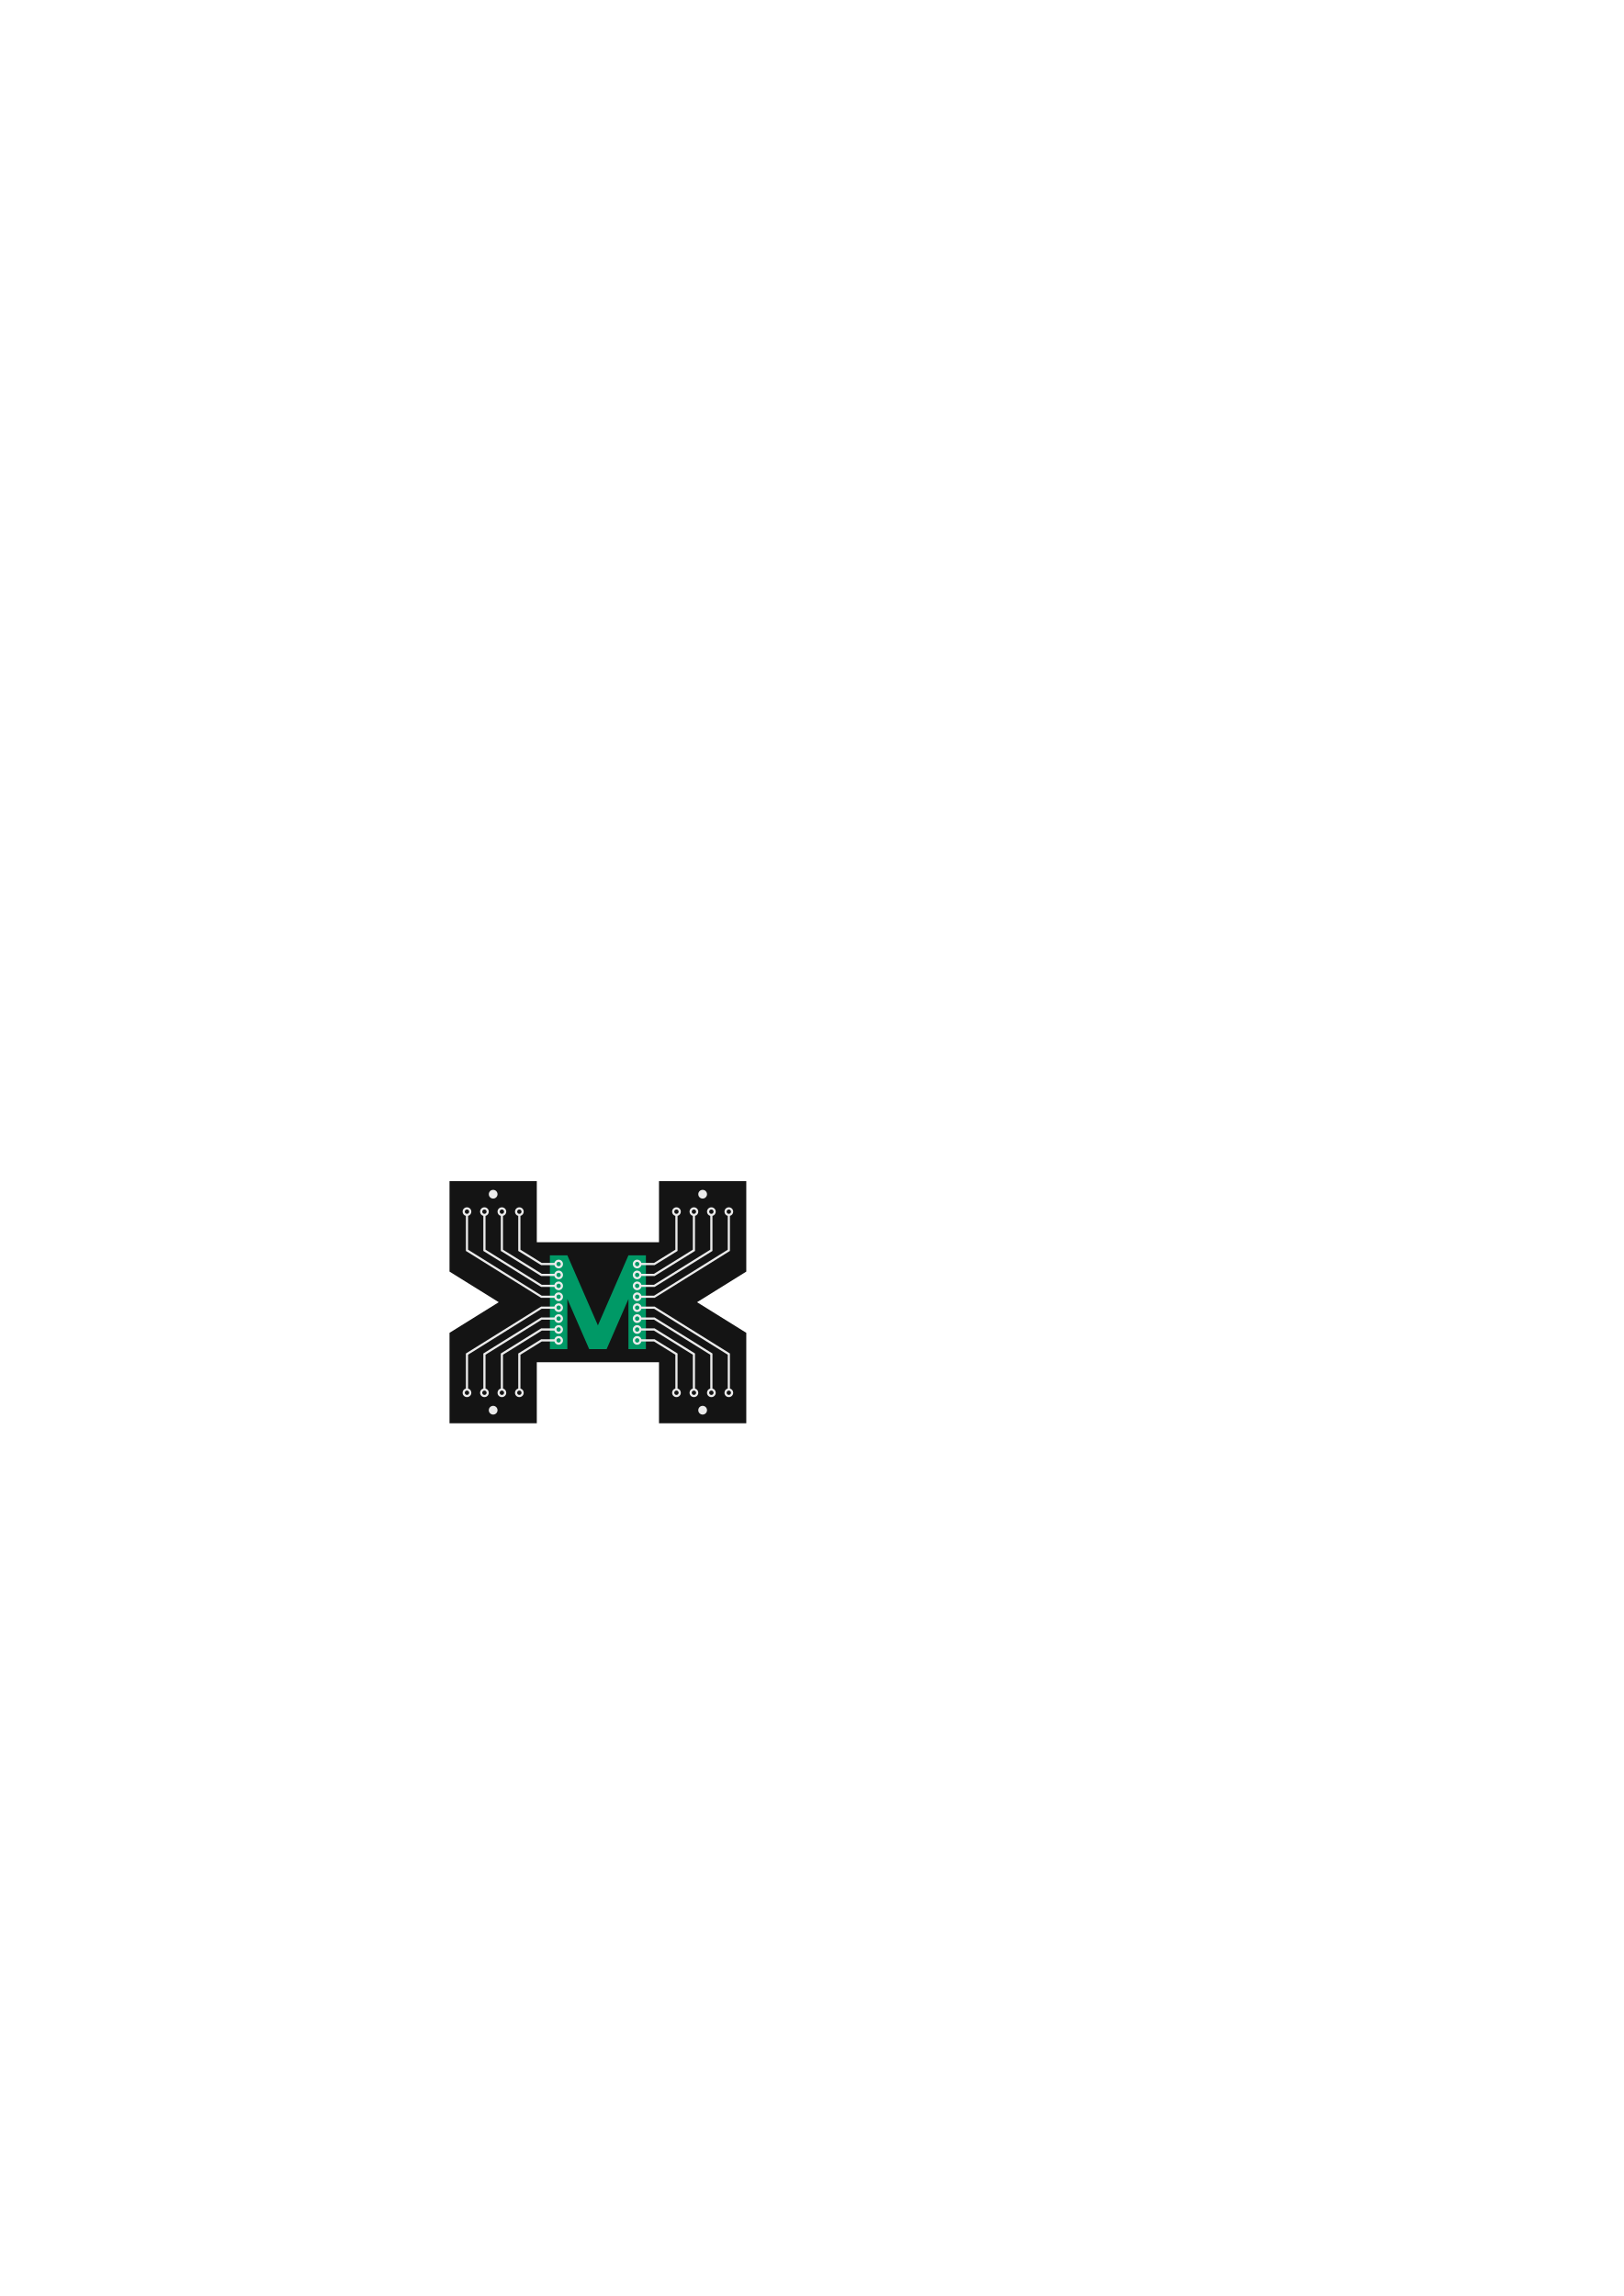
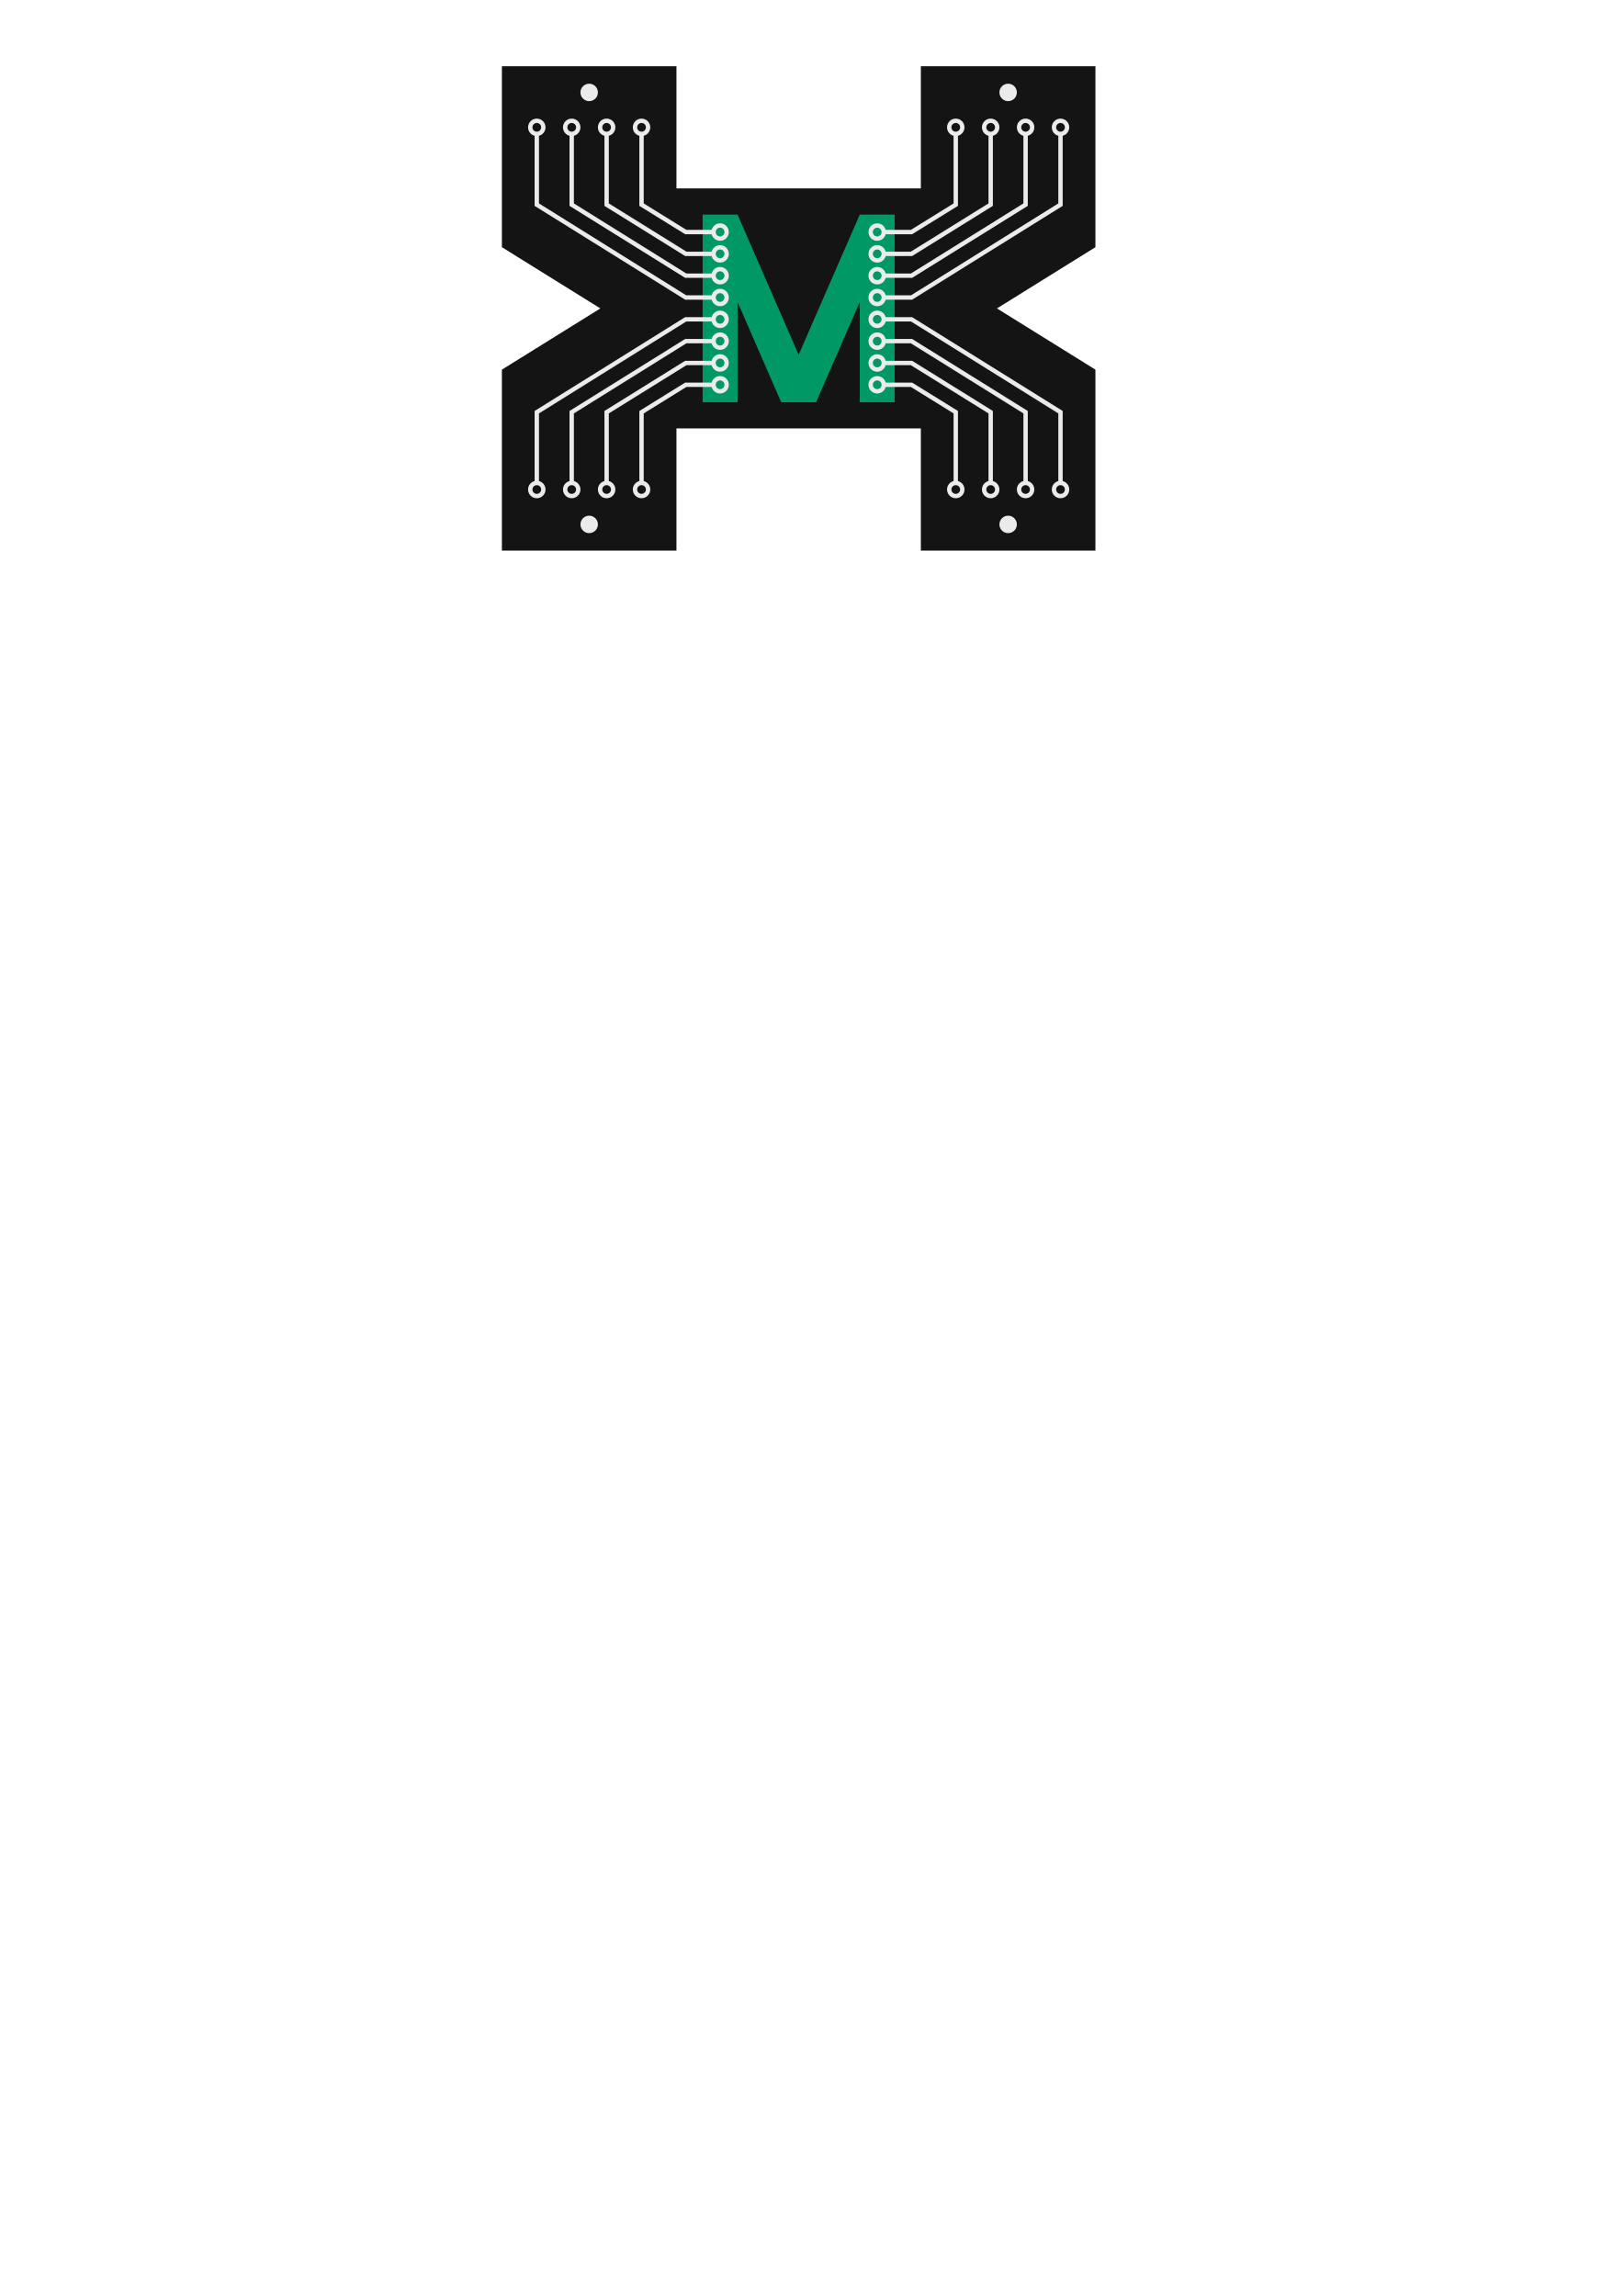
<svg xmlns="http://www.w3.org/2000/svg" width="744.094" height="1052.362" id="logo" version="1.1">
  <defs id="defs4">
    </defs>
  <g id="layer1">
-     <g id="g4072">
+     <g id="g4072" transform="matrix(2,0,0,2,-182,-1052.362)">
      <g id="g4038">
        <path style="fill:#141414;fill-opacity:1;stroke:none" d="m 206,541.362 0,41.469 22.562,14.031 -22.562,14.031 0,41.469 40,0 0,-28 56,0 0,28 40,0 0,-41.469 -22.562,-14.031 22.562,-14.031 0,-41.469 -40,0 0,28 -56,0 0,-28 -40,0 z" id="rect2894" />
        <path style="fill:#009966;fill-opacity:1;stroke:none" d="m 252,575.362 0,1.656 0,41.344 8,0 0,-22.969 10,22.969 8,0 10,-22.969 0,22.969 8,0 0,-41.344 0,-1.656 -8,0 -14,32.125 -14,-32.125 -8,0 z" id="rect3816" />
      </g>
      <g id="g4042">
        <g id="g4014">
          <g id="g4195">
            <g id="g4133">
              <path id="path2898-9" d="m 256,597.362 c -0.932,0 -1.716,0.637 -1.938,1.5 l -4.219,0 -1.844,0 -34.5,21.5 0,16.062 c -0.863,0.222 -1.5,1.006 -1.5,1.938 0,1.105 0.895,2 2,2 1.105,0 2,-0.895 2,-2 0,-0.932 -0.637,-1.716 -1.5,-1.938 l 0,-15.5 33.75,-21.062 5.812,0 c 0.222,0.863 1.006,1.5 1.938,1.5 1.105,0 2,-0.895 2,-2 0,-1.105 -0.895,-2 -2,-2 z m 0,1 c 0.552,0 1,0.448 1,1 0,0.552 -0.448,1 -1,1 -0.552,0 -1,-0.448 -1,-1 0,-0.552 0.448,-1 1,-1 z m -42,39 c 0.552,0 1,0.448 1,1 0,0.552 -0.448,1 -1,1 -0.552,0 -1,-0.448 -1,-1 0,-0.552 0.448,-1 1,-1 z" style="fill:#ebebeb;fill-opacity:1;stroke:none" />
              <path id="path2898-9-1" d="m 256,602.362 c -0.932,0 -1.716,0.637 -1.938,1.5 l -4.188,0 -1.875,0 -26.5,16.5 0,16.062 c -0.863,0.222 -1.5,1.006 -1.5,1.938 0,1.105 0.895,2 2,2 1.105,0 2,-0.895 2,-2 0,-0.932 -0.637,-1.716 -1.5,-1.938 l 0,-15.5 25.781,-16.062 5.781,0 c 0.222,0.863 1.006,1.5 1.938,1.5 1.105,0 2,-0.895 2,-2 0,-1.105 -0.895,-2 -2,-2 z m 0,1 c 0.552,0 1,0.448 1,1 0,0.552 -0.448,1 -1,1 -0.552,0 -1,-0.448 -1,-1 0,-0.552 0.448,-1 1,-1 z m -34,34 c 0.552,0 1,0.448 1,1 0,0.552 -0.448,1 -1,1 -0.552,0 -1,-0.448 -1,-1 0,-0.552 0.448,-1 1,-1 z" style="fill:#ebebeb;fill-opacity:1;stroke:none" />
              <path id="path2898-9-8" d="m 256,607.362 c -0.932,0 -1.716,0.637 -1.938,1.5 l -4.156,0 -1.906,0 -18.5,11.5 0,16.062 c -0.863,0.222 -1.5,1.006 -1.5,1.938 0,1.105 0.895,2 2,2 1.105,0 2,-0.895 2,-2 0,-0.932 -0.637,-1.716 -1.5,-1.938 l 0,-15.5 17.812,-11.062 5.75,0 c 0.222,0.863 1.006,1.5 1.938,1.5 1.105,0 2,-0.895 2,-2 0,-1.105 -0.895,-2 -2,-2 z m 0,1 c 0.552,0 1,0.448 1,1 0,0.552 -0.448,1 -1,1 -0.552,0 -1,-0.448 -1,-1 0,-0.552 0.448,-1 1,-1 z m -26,29 c 0.552,0 1,0.448 1,1 0,0.552 -0.448,1 -1,1 -0.552,0 -1,-0.448 -1,-1 0,-0.552 0.448,-1 1,-1 z" style="fill:#ebebeb;fill-opacity:1;stroke:none" />
              <path id="path2898-9-88" d="m 256,612.362 c -0.932,0 -1.716,0.637 -1.938,1.5 l -4.156,0 -1.906,0 -10.5,6.5 0,16.062 c -0.863,0.222 -1.5,1.006 -1.5,1.938 0,1.105 0.895,2 2,2 1.105,0 2,-0.895 2,-2 0,-0.932 -0.637,-1.716 -1.5,-1.938 l 0,-15.5 9.781,-6.062 5.781,0 c 0.222,0.863 1.006,1.5 1.938,1.5 1.105,0 2,-0.895 2,-2 0,-1.105 -0.895,-2 -2,-2 z m 0,1 c 0.552,0 1,0.448 1,1 0,0.552 -0.448,1 -1,1 -0.552,0 -1,-0.448 -1,-1 0,-0.552 0.448,-1 1,-1 z m -18,24 c 0.552,0 1,0.448 1,1 0,0.552 -0.448,1 -1,1 -0.552,0 -1,-0.448 -1,-1 0,-0.552 0.448,-1 1,-1 z" style="fill:#ebebeb;fill-opacity:1;stroke:none" />
            </g>
            <g transform="matrix(1,0,0,-1,0,1193.724)" id="g4133-8">
              <path id="path2898-9-12" d="m 256,597.362 c -0.932,0 -1.716,0.637 -1.938,1.5 l -4.219,0 -1.844,0 -34.5,21.5 0,16.062 c -0.863,0.222 -1.5,1.006 -1.5,1.938 0,1.105 0.895,2 2,2 1.105,0 2,-0.895 2,-2 0,-0.932 -0.637,-1.716 -1.5,-1.938 l 0,-15.5 33.75,-21.062 5.812,0 c 0.222,0.863 1.006,1.5 1.938,1.5 1.105,0 2,-0.895 2,-2 0,-1.105 -0.895,-2 -2,-2 z m 0,1 c 0.552,0 1,0.448 1,1 0,0.552 -0.448,1 -1,1 -0.552,0 -1,-0.448 -1,-1 0,-0.552 0.448,-1 1,-1 z m -42,39 c 0.552,0 1,0.448 1,1 0,0.552 -0.448,1 -1,1 -0.552,0 -1,-0.448 -1,-1 0,-0.552 0.448,-1 1,-1 z" style="fill:#ebebeb;fill-opacity:1;stroke:none" />
              <path id="path2898-9-1-2" d="m 256,602.362 c -0.932,0 -1.716,0.637 -1.938,1.5 l -4.188,0 -1.875,0 -26.5,16.5 0,16.062 c -0.863,0.222 -1.5,1.006 -1.5,1.938 0,1.105 0.895,2 2,2 1.105,0 2,-0.895 2,-2 0,-0.932 -0.637,-1.716 -1.5,-1.938 l 0,-15.5 25.781,-16.062 5.781,0 c 0.222,0.863 1.006,1.5 1.938,1.5 1.105,0 2,-0.895 2,-2 0,-1.105 -0.895,-2 -2,-2 z m 0,1 c 0.552,0 1,0.448 1,1 0,0.552 -0.448,1 -1,1 -0.552,0 -1,-0.448 -1,-1 0,-0.552 0.448,-1 1,-1 z m -34,34 c 0.552,0 1,0.448 1,1 0,0.552 -0.448,1 -1,1 -0.552,0 -1,-0.448 -1,-1 0,-0.552 0.448,-1 1,-1 z" style="fill:#ebebeb;fill-opacity:1;stroke:none" />
              <path id="path2898-9-8-4" d="m 256,607.362 c -0.932,0 -1.716,0.637 -1.938,1.5 l -4.156,0 -1.906,0 -18.5,11.5 0,16.062 c -0.863,0.222 -1.5,1.006 -1.5,1.938 0,1.105 0.895,2 2,2 1.105,0 2,-0.895 2,-2 0,-0.932 -0.637,-1.716 -1.5,-1.938 l 0,-15.5 17.812,-11.062 5.75,0 c 0.222,0.863 1.006,1.5 1.938,1.5 1.105,0 2,-0.895 2,-2 0,-1.105 -0.895,-2 -2,-2 z m 0,1 c 0.552,0 1,0.448 1,1 0,0.552 -0.448,1 -1,1 -0.552,0 -1,-0.448 -1,-1 0,-0.552 0.448,-1 1,-1 z m -26,29 c 0.552,0 1,0.448 1,1 0,0.552 -0.448,1 -1,1 -0.552,0 -1,-0.448 -1,-1 0,-0.552 0.448,-1 1,-1 z" style="fill:#ebebeb;fill-opacity:1;stroke:none" />
              <path id="path2898-9-88-0" d="m 256,612.362 c -0.932,0 -1.716,0.637 -1.938,1.5 l -4.156,0 -1.906,0 -10.5,6.5 0,16.062 c -0.863,0.222 -1.5,1.006 -1.5,1.938 0,1.105 0.895,2 2,2 1.105,0 2,-0.895 2,-2 0,-0.932 -0.637,-1.716 -1.5,-1.938 l 0,-15.5 9.781,-6.062 5.781,0 c 0.222,0.863 1.006,1.5 1.938,1.5 1.105,0 2,-0.895 2,-2 0,-1.105 -0.895,-2 -2,-2 z m 0,1 c 0.552,0 1,0.448 1,1 0,0.552 -0.448,1 -1,1 -0.552,0 -1,-0.448 -1,-1 0,-0.552 0.448,-1 1,-1 z m -18,24 c 0.552,0 1,0.448 1,1 0,0.552 -0.448,1 -1,1 -0.552,0 -1,-0.448 -1,-1 0,-0.552 0.448,-1 1,-1 z" style="fill:#ebebeb;fill-opacity:1;stroke:none" />
            </g>
          </g>
          <g id="g4195-4" transform="matrix(-1,0,0,1,548,2.6171874e-6)">
            <g id="g4133-6">
              <path id="path2898-9-9" d="m 256,597.362 c -0.932,0 -1.716,0.637 -1.938,1.5 l -4.219,0 -1.844,0 -34.5,21.5 0,16.062 c -0.863,0.222 -1.5,1.006 -1.5,1.938 0,1.105 0.895,2 2,2 1.105,0 2,-0.895 2,-2 0,-0.932 -0.637,-1.716 -1.5,-1.938 l 0,-15.5 33.75,-21.062 5.812,0 c 0.222,0.863 1.006,1.5 1.938,1.5 1.105,0 2,-0.895 2,-2 0,-1.105 -0.895,-2 -2,-2 z m 0,1 c 0.552,0 1,0.448 1,1 0,0.552 -0.448,1 -1,1 -0.552,0 -1,-0.448 -1,-1 0,-0.552 0.448,-1 1,-1 z m -42,39 c 0.552,0 1,0.448 1,1 0,0.552 -0.448,1 -1,1 -0.552,0 -1,-0.448 -1,-1 0,-0.552 0.448,-1 1,-1 z" style="fill:#ebebeb;fill-opacity:1;stroke:none" />
              <path id="path2898-9-1-4" d="m 256,602.362 c -0.932,0 -1.716,0.637 -1.938,1.5 l -4.188,0 -1.875,0 -26.5,16.5 0,16.062 c -0.863,0.222 -1.5,1.006 -1.5,1.938 0,1.105 0.895,2 2,2 1.105,0 2,-0.895 2,-2 0,-0.932 -0.637,-1.716 -1.5,-1.938 l 0,-15.5 25.781,-16.062 5.781,0 c 0.222,0.863 1.006,1.5 1.938,1.5 1.105,0 2,-0.895 2,-2 0,-1.105 -0.895,-2 -2,-2 z m 0,1 c 0.552,0 1,0.448 1,1 0,0.552 -0.448,1 -1,1 -0.552,0 -1,-0.448 -1,-1 0,-0.552 0.448,-1 1,-1 z m -34,34 c 0.552,0 1,0.448 1,1 0,0.552 -0.448,1 -1,1 -0.552,0 -1,-0.448 -1,-1 0,-0.552 0.448,-1 1,-1 z" style="fill:#ebebeb;fill-opacity:1;stroke:none" />
              <path id="path2898-9-8-0" d="m 256,607.362 c -0.932,0 -1.716,0.637 -1.938,1.5 l -4.156,0 -1.906,0 -18.5,11.5 0,16.062 c -0.863,0.222 -1.5,1.006 -1.5,1.938 0,1.105 0.895,2 2,2 1.105,0 2,-0.895 2,-2 0,-0.932 -0.637,-1.716 -1.5,-1.938 l 0,-15.5 17.812,-11.062 5.75,0 c 0.222,0.863 1.006,1.5 1.938,1.5 1.105,0 2,-0.895 2,-2 0,-1.105 -0.895,-2 -2,-2 z m 0,1 c 0.552,0 1,0.448 1,1 0,0.552 -0.448,1 -1,1 -0.552,0 -1,-0.448 -1,-1 0,-0.552 0.448,-1 1,-1 z m -26,29 c 0.552,0 1,0.448 1,1 0,0.552 -0.448,1 -1,1 -0.552,0 -1,-0.448 -1,-1 0,-0.552 0.448,-1 1,-1 z" style="fill:#ebebeb;fill-opacity:1;stroke:none" />
              <path id="path2898-9-88-04" d="m 256,612.362 c -0.932,0 -1.716,0.637 -1.938,1.5 l -4.156,0 -1.906,0 -10.5,6.5 0,16.062 c -0.863,0.222 -1.5,1.006 -1.5,1.938 0,1.105 0.895,2 2,2 1.105,0 2,-0.895 2,-2 0,-0.932 -0.637,-1.716 -1.5,-1.938 l 0,-15.5 9.781,-6.062 5.781,0 c 0.222,0.863 1.006,1.5 1.938,1.5 1.105,0 2,-0.895 2,-2 0,-1.105 -0.895,-2 -2,-2 z m 0,1 c 0.552,0 1,0.448 1,1 0,0.552 -0.448,1 -1,1 -0.552,0 -1,-0.448 -1,-1 0,-0.552 0.448,-1 1,-1 z m -18,24 c 0.552,0 1,0.448 1,1 0,0.552 -0.448,1 -1,1 -0.552,0 -1,-0.448 -1,-1 0,-0.552 0.448,-1 1,-1 z" style="fill:#ebebeb;fill-opacity:1;stroke:none" />
            </g>
            <g transform="matrix(1,0,0,-1,0,1193.724)" id="g4133-8-6">
              <path id="path2898-9-12-4" d="m 256,597.362 c -0.932,0 -1.716,0.637 -1.938,1.5 l -4.219,0 -1.844,0 -34.5,21.5 0,16.062 c -0.863,0.222 -1.5,1.006 -1.5,1.938 0,1.105 0.895,2 2,2 1.105,0 2,-0.895 2,-2 0,-0.932 -0.637,-1.716 -1.5,-1.938 l 0,-15.5 33.75,-21.062 5.812,0 c 0.222,0.863 1.006,1.5 1.938,1.5 1.105,0 2,-0.895 2,-2 0,-1.105 -0.895,-2 -2,-2 z m 0,1 c 0.552,0 1,0.448 1,1 0,0.552 -0.448,1 -1,1 -0.552,0 -1,-0.448 -1,-1 0,-0.552 0.448,-1 1,-1 z m -42,39 c 0.552,0 1,0.448 1,1 0,0.552 -0.448,1 -1,1 -0.552,0 -1,-0.448 -1,-1 0,-0.552 0.448,-1 1,-1 z" style="fill:#ebebeb;fill-opacity:1;stroke:none" />
              <path id="path2898-9-1-2-6" d="m 256,602.362 c -0.932,0 -1.716,0.637 -1.938,1.5 l -4.188,0 -1.875,0 -26.5,16.5 0,16.062 c -0.863,0.222 -1.5,1.006 -1.5,1.938 0,1.105 0.895,2 2,2 1.105,0 2,-0.895 2,-2 0,-0.932 -0.637,-1.716 -1.5,-1.938 l 0,-15.5 25.781,-16.062 5.781,0 c 0.222,0.863 1.006,1.5 1.938,1.5 1.105,0 2,-0.895 2,-2 0,-1.105 -0.895,-2 -2,-2 z m 0,1 c 0.552,0 1,0.448 1,1 0,0.552 -0.448,1 -1,1 -0.552,0 -1,-0.448 -1,-1 0,-0.552 0.448,-1 1,-1 z m -34,34 c 0.552,0 1,0.448 1,1 0,0.552 -0.448,1 -1,1 -0.552,0 -1,-0.448 -1,-1 0,-0.552 0.448,-1 1,-1 z" style="fill:#ebebeb;fill-opacity:1;stroke:none" />
              <path id="path2898-9-8-4-2" d="m 256,607.362 c -0.932,0 -1.716,0.637 -1.938,1.5 l -4.156,0 -1.906,0 -18.5,11.5 0,16.062 c -0.863,0.222 -1.5,1.006 -1.5,1.938 0,1.105 0.895,2 2,2 1.105,0 2,-0.895 2,-2 0,-0.932 -0.637,-1.716 -1.5,-1.938 l 0,-15.5 17.812,-11.062 5.75,0 c 0.222,0.863 1.006,1.5 1.938,1.5 1.105,0 2,-0.895 2,-2 0,-1.105 -0.895,-2 -2,-2 z m 0,1 c 0.552,0 1,0.448 1,1 0,0.552 -0.448,1 -1,1 -0.552,0 -1,-0.448 -1,-1 0,-0.552 0.448,-1 1,-1 z m -26,29 c 0.552,0 1,0.448 1,1 0,0.552 -0.448,1 -1,1 -0.552,0 -1,-0.448 -1,-1 0,-0.552 0.448,-1 1,-1 z" style="fill:#ebebeb;fill-opacity:1;stroke:none" />
              <path id="path2898-9-88-0-3" d="m 256,612.362 c -0.932,0 -1.716,0.637 -1.938,1.5 l -4.156,0 -1.906,0 -10.5,6.5 0,16.062 c -0.863,0.222 -1.5,1.006 -1.5,1.938 0,1.105 0.895,2 2,2 1.105,0 2,-0.895 2,-2 0,-0.932 -0.637,-1.716 -1.5,-1.938 l 0,-15.5 9.781,-6.062 5.781,0 c 0.222,0.863 1.006,1.5 1.938,1.5 1.105,0 2,-0.895 2,-2 0,-1.105 -0.895,-2 -2,-2 z m 0,1 c 0.552,0 1,0.448 1,1 0,0.552 -0.448,1 -1,1 -0.552,0 -1,-0.448 -1,-1 0,-0.552 0.448,-1 1,-1 z m -18,24 c 0.552,0 1,0.448 1,1 0,0.552 -0.448,1 -1,1 -0.552,0 -1,-0.448 -1,-1 0,-0.552 0.448,-1 1,-1 z" style="fill:#ebebeb;fill-opacity:1;stroke:none" />
            </g>
          </g>
        </g>
        <g id="g4008">
-           <path transform="matrix(0.363871,0,0,0.3317647,164,481.8138)" d="m 175.887,495.979 a 5.496,6.028 0 1 1 -10.993,0 5.496,6.028 0 1 1 10.993,0 z" id="path2898-2" style="fill:#ebebeb;fill-opacity:1;stroke:none" />
-           <path transform="matrix(0.363871,0,0,0.3317647,164,382.8138)" d="m 175.887,495.979 a 5.496,6.028 0 1 1 -10.993,0 5.496,6.028 0 1 1 10.993,0 z" id="path2898-2-7" style="fill:#ebebeb;fill-opacity:1;stroke:none" />
-           <path transform="matrix(0.363871,0,0,0.3317647,260,481.8138)" d="m 175.887,495.979 a 5.496,6.028 0 1 1 -10.993,0 5.496,6.028 0 1 1 10.993,0 z" id="path2898-2-3" style="fill:#ebebeb;fill-opacity:1;stroke:none" />
-           <path transform="matrix(0.363871,0,0,0.3317647,260,382.8138)" d="m 175.887,495.979 a 5.496,6.028 0 1 1 -10.993,0 5.496,6.028 0 1 1 10.993,0 z" id="path2898-2-7-8" style="fill:#ebebeb;fill-opacity:1;stroke:none" />
+           <path transform="matrix(0.363871,0,0,0.3317647,164,481.8138)" d="m 175.887,495.979 c 0,3.329 -2.461,6.028 -5.496,6.028 -3.036,0 -5.496,-2.699 -5.496,-6.028 0,-3.329 2.461,-6.028 5.496,-6.028 3.036,0 5.496,2.699 5.496,6.028 z" id="path2898-2" style="fill:#ebebeb;fill-opacity:1;stroke:none" />
+           <path transform="matrix(0.363871,0,0,0.3317647,164,382.8138)" d="m 175.887,495.979 c 0,3.329 -2.461,6.028 -5.496,6.028 -3.036,0 -5.496,-2.699 -5.496,-6.028 0,-3.329 2.461,-6.028 5.496,-6.028 3.036,0 5.496,2.699 5.496,6.028 z" id="path2898-2-7" style="fill:#ebebeb;fill-opacity:1;stroke:none" />
+           <path transform="matrix(0.363871,0,0,0.3317647,260,481.8138)" d="m 175.887,495.979 c 0,3.329 -2.461,6.028 -5.496,6.028 -3.036,0 -5.496,-2.699 -5.496,-6.028 0,-3.329 2.461,-6.028 5.496,-6.028 3.036,0 5.496,2.699 5.496,6.028 z" id="path2898-2-3" style="fill:#ebebeb;fill-opacity:1;stroke:none" />
+           <path transform="matrix(0.363871,0,0,0.3317647,260,382.8138)" d="m 175.887,495.979 c 0,3.329 -2.461,6.028 -5.496,6.028 -3.036,0 -5.496,-2.699 -5.496,-6.028 0,-3.329 2.461,-6.028 5.496,-6.028 3.036,0 5.496,2.699 5.496,6.028 z" id="path2898-2-7-8" style="fill:#ebebeb;fill-opacity:1;stroke:none" />
        </g>
      </g>
    </g>
  </g>
</svg>
